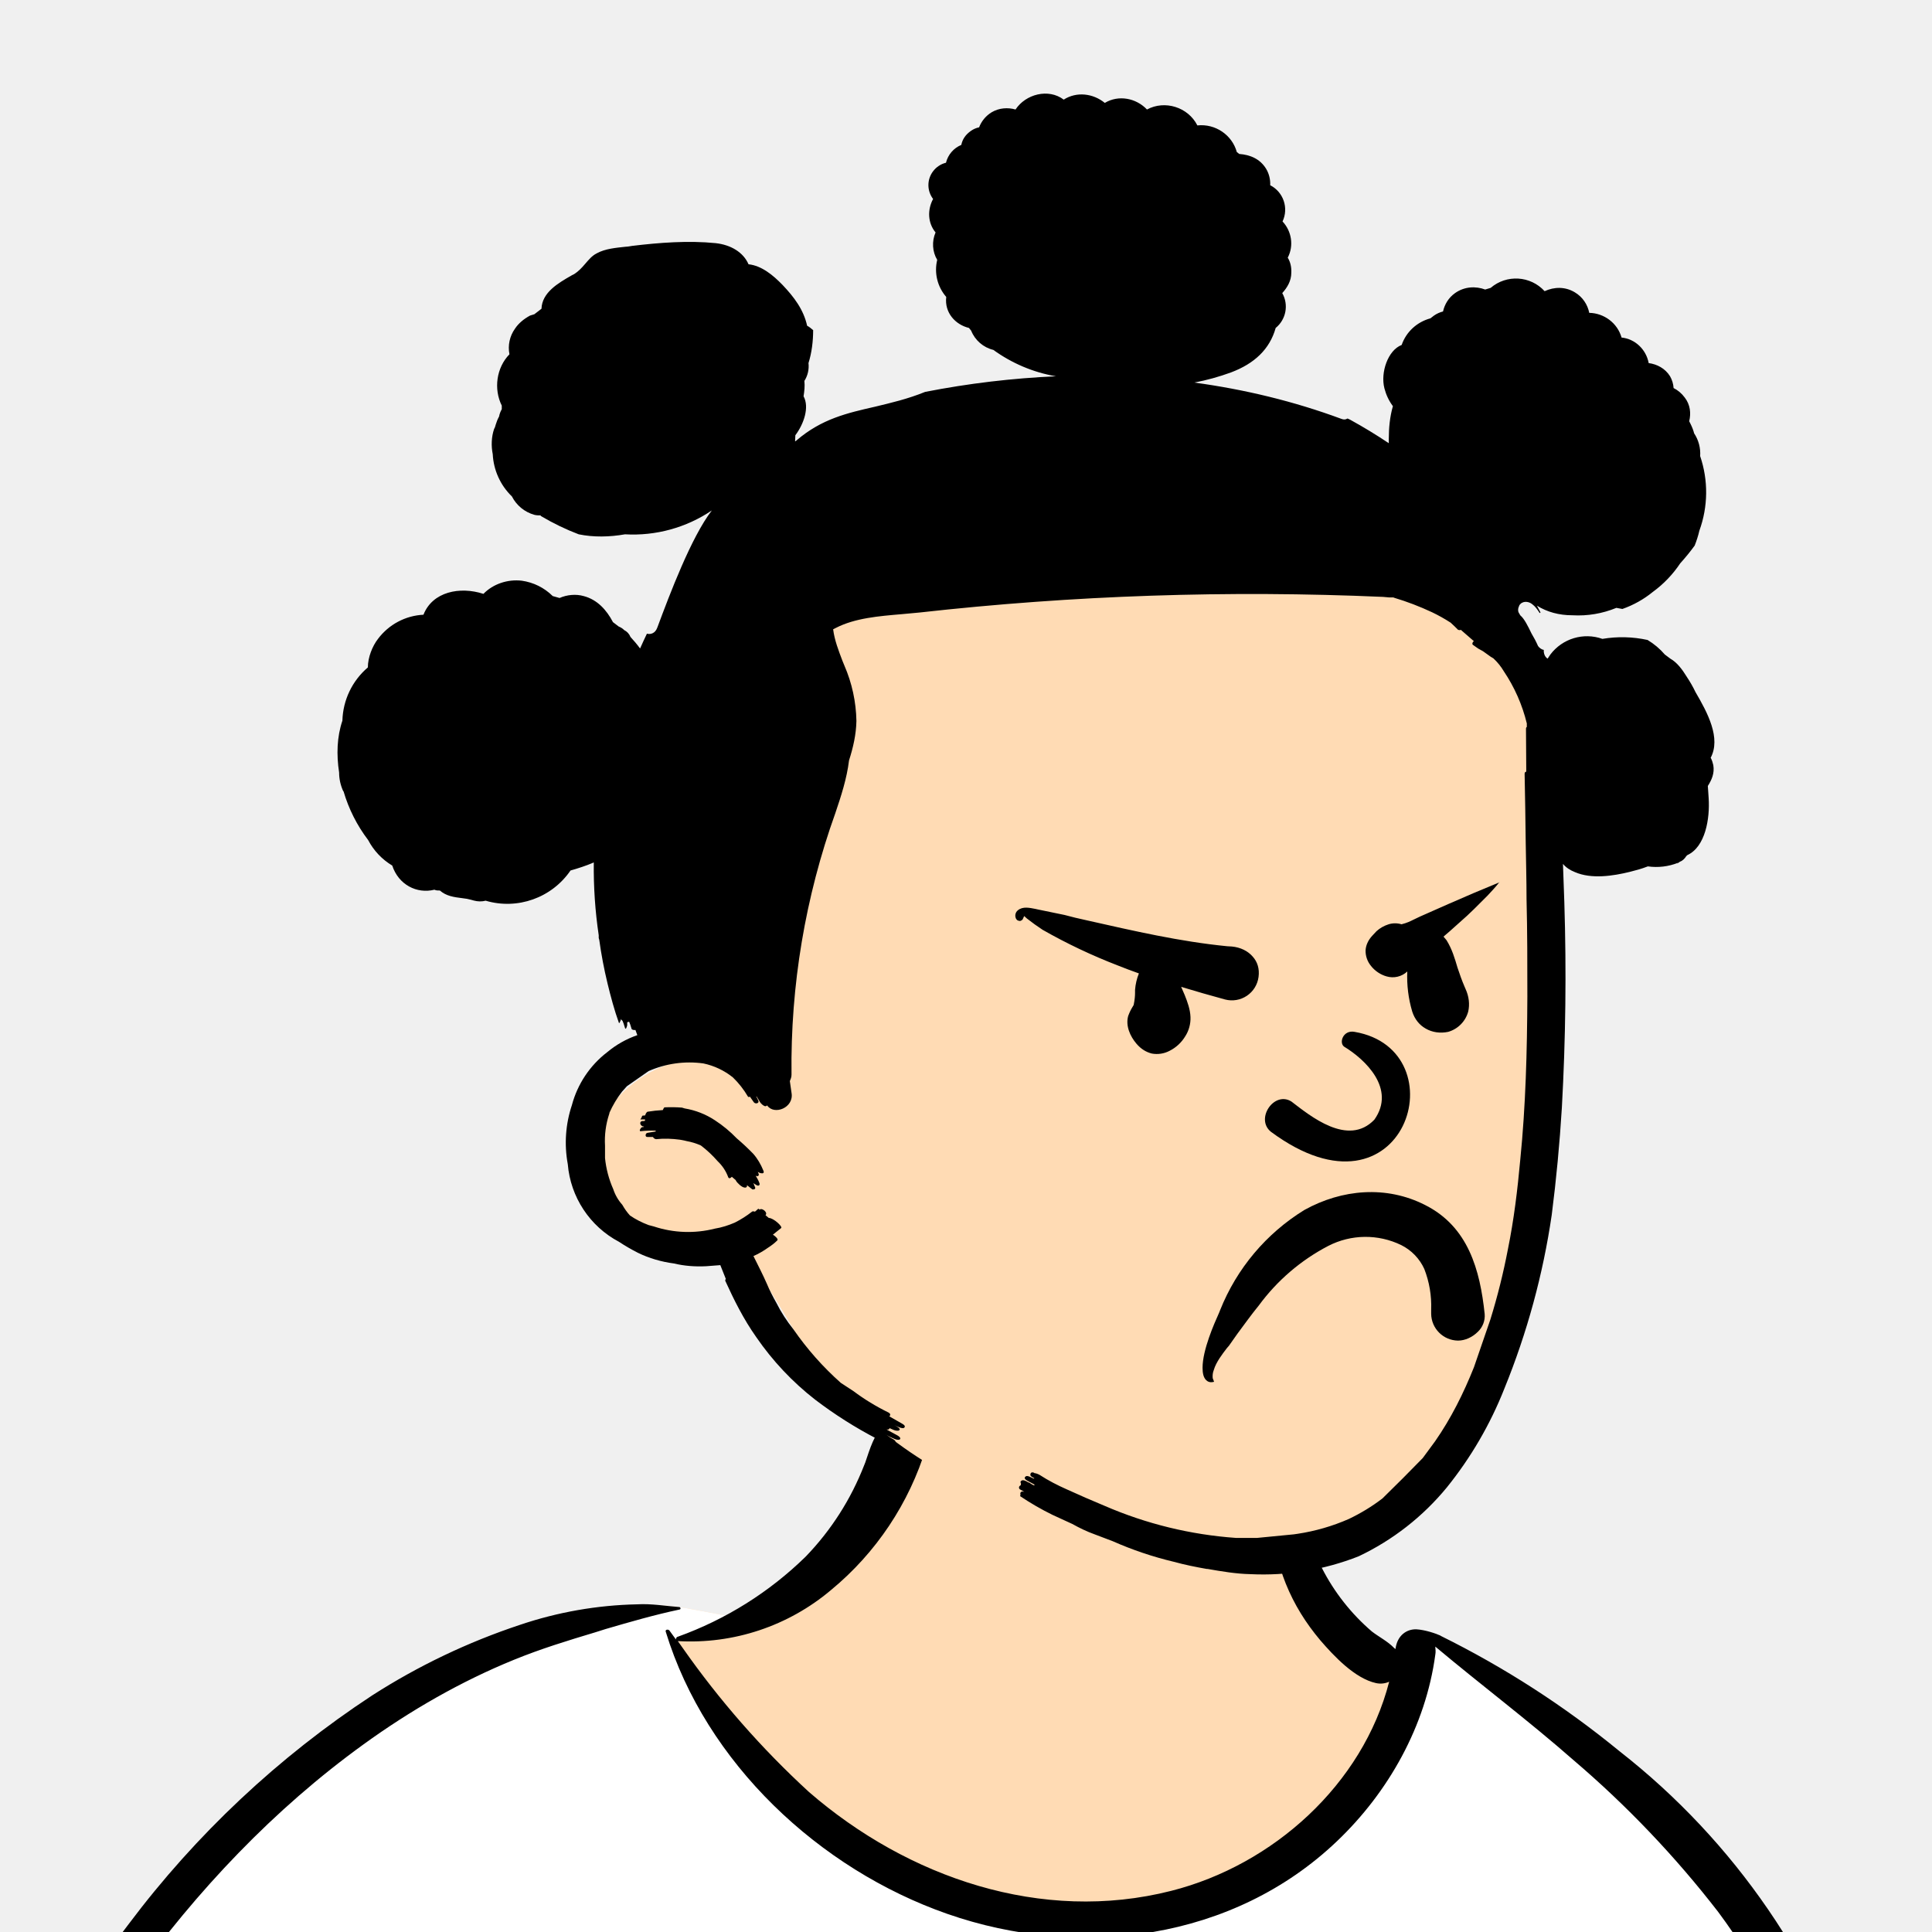
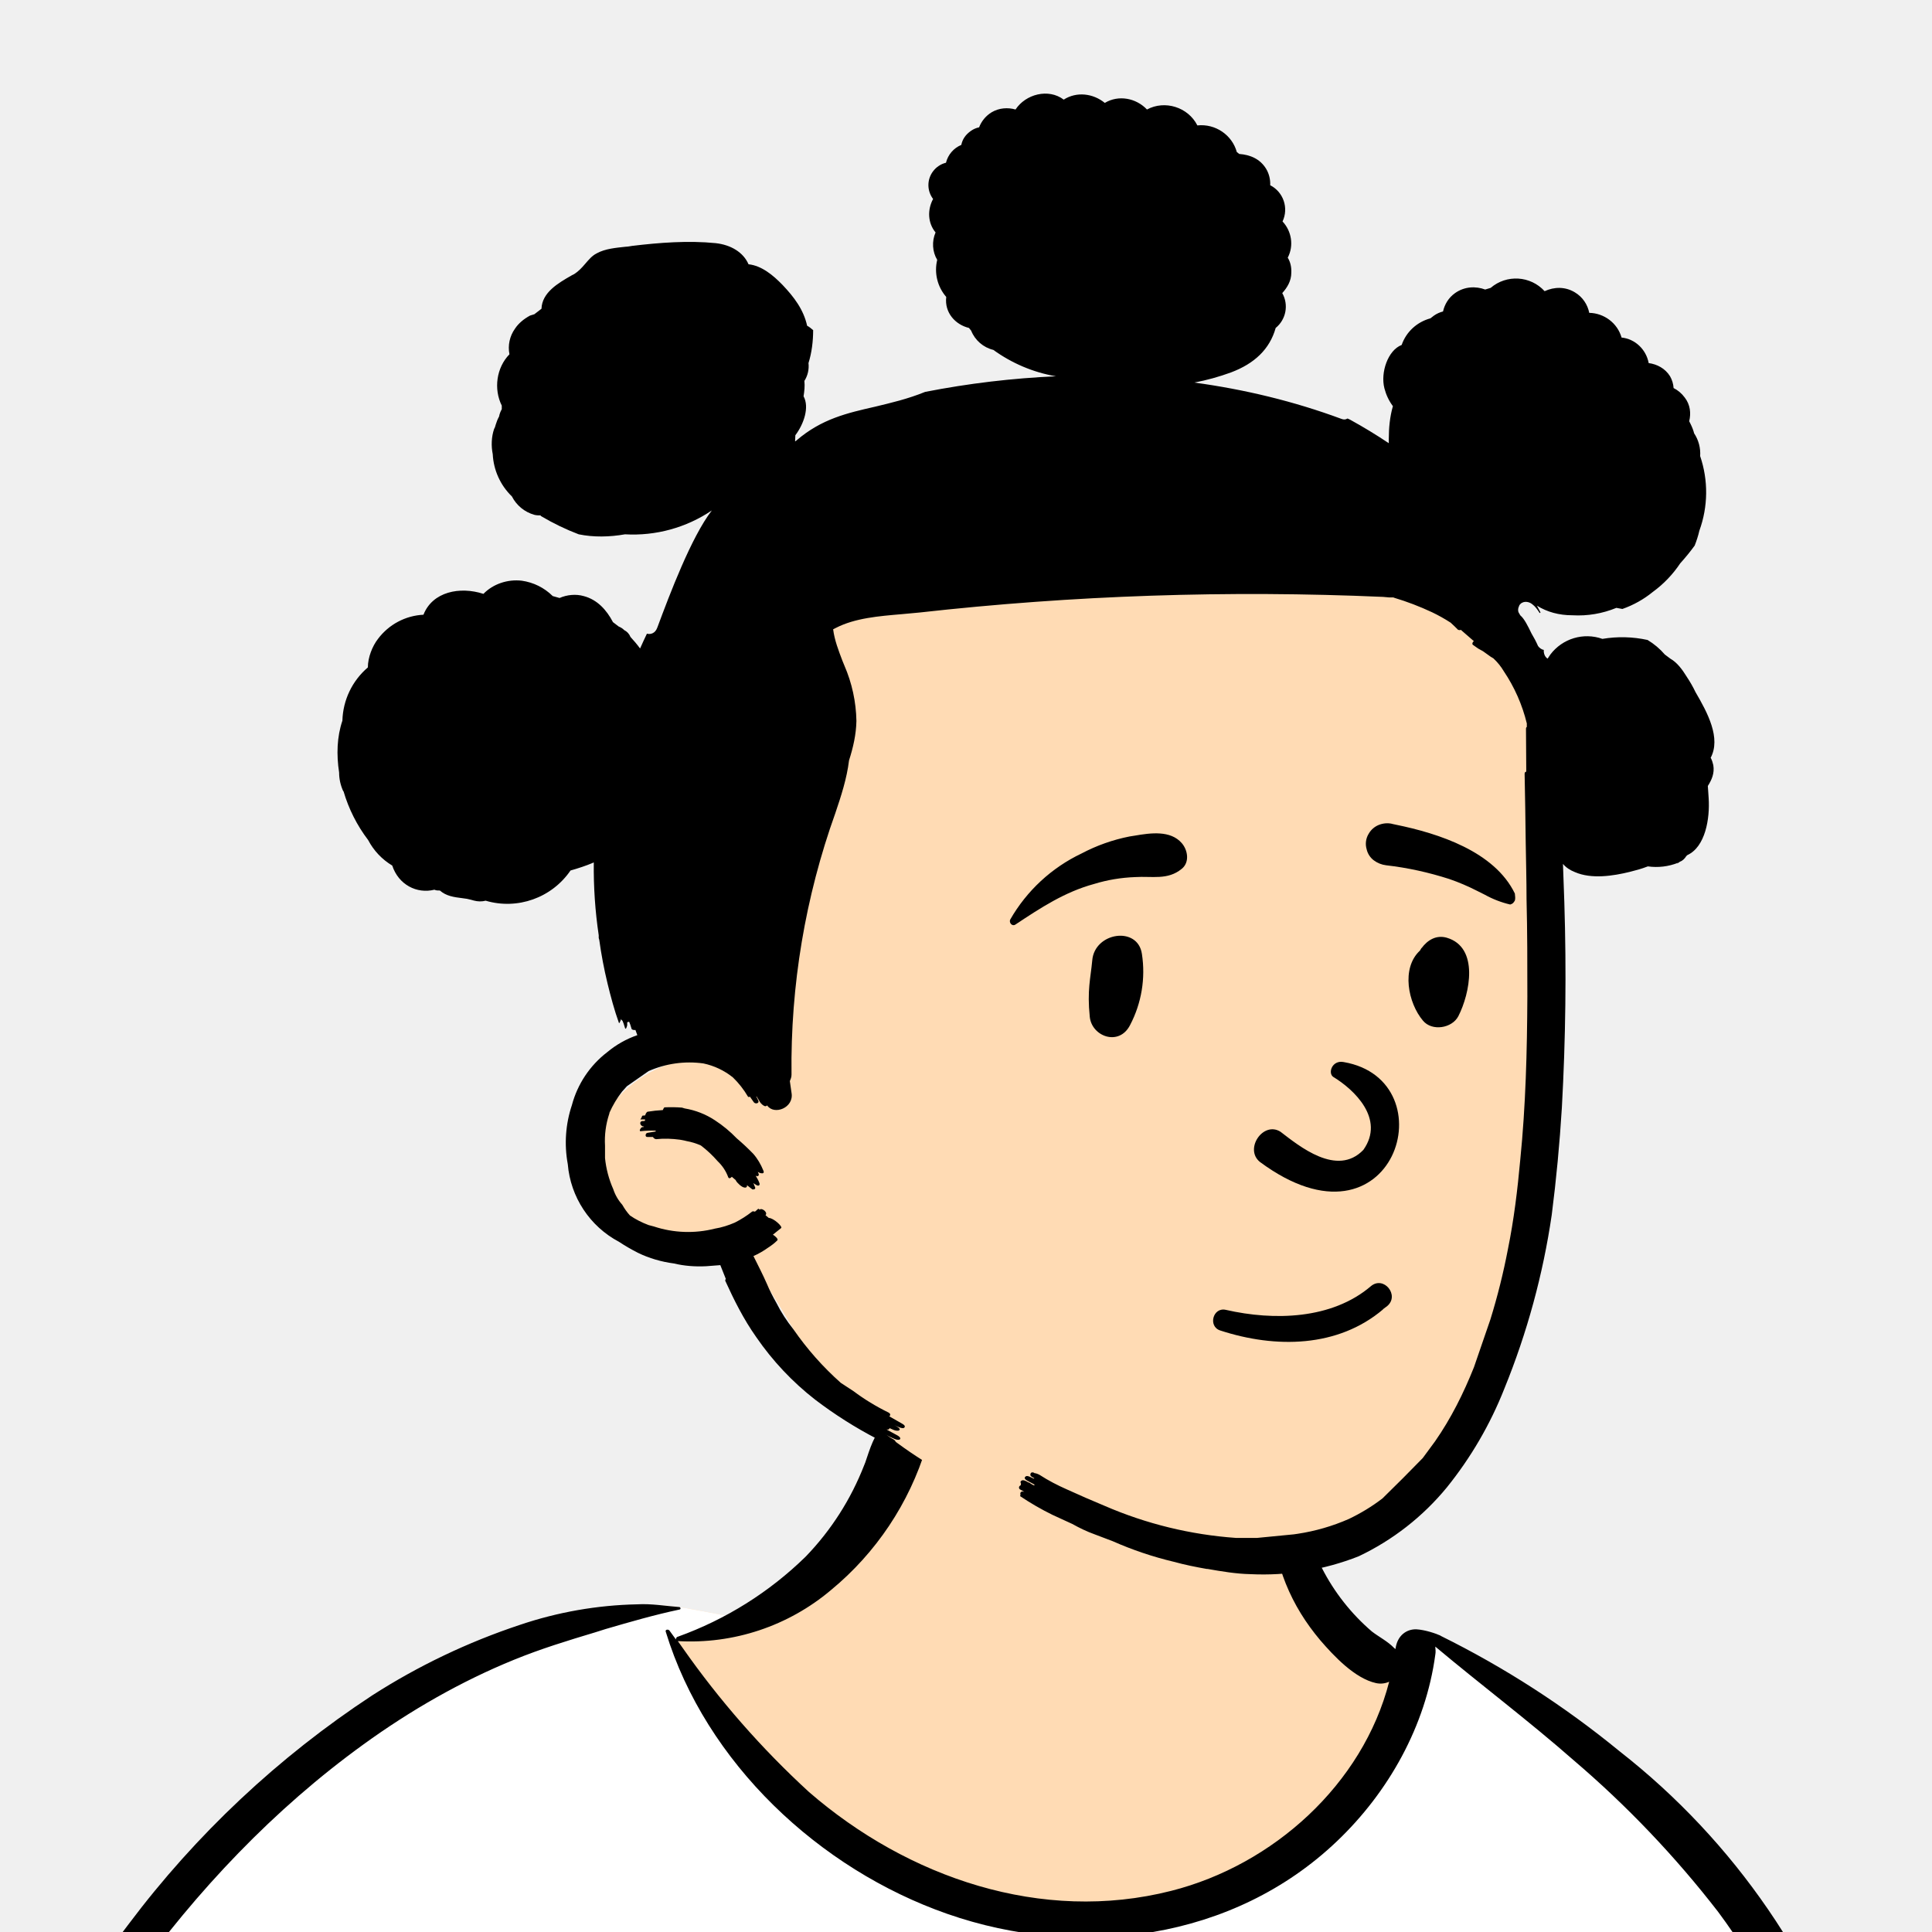
<svg xmlns="http://www.w3.org/2000/svg" viewBox="0 0 704 704" fill="none" shape-rendering="auto">
  <mask id="viewboxMask">
    <rect width="704" height="704" rx="0" ry="0" x="0" y="0" fill="#fff" />
  </mask>
  <g mask="url(#viewboxMask)">
    <g fill-rule="evenodd" clip-rule="evenodd">
      <path d="M705.3 1074a2351.1 2351.1 0 0 1-15.6-101c-1-7.7-2.5-16.4 2.7-22 7.3-8 14-14.8 14.8-26.2.8-10.7-2.8-22.4-5-32.8a809.4 809.4 0 0 0-17.3-64.7c-6.6-21.7-13.9-43.2-21.3-64.6-6.9-20-13.5-40.3-22.5-59.5-17-36.5-46-63.5-81.6-81.6-9-4.5-27-20.5-36.3-24-8.5-3.4-8.5 6.3-16.9 2.6-6.7-2.9-13-6.7-16.7-13.2-4-7-14.3-16.9-15.9-25-3.3-17.4.3-32.2-12-45.3a90 90 0 0 0-41.1-23.8c-33.7-9.3-78.5-2.8-98.8 28.5-9.7 14.9-13 33-26.2 45.1-11.4 10.7-8.8 18-23.6 23.4-.9.3-23.6-4.5-24.4-4.2-16.2-3.5-31.7 6.2-46.5 11.8a325.4 325.4 0 0 0-63 32.3 399.2 399.2 0 0 0-102.3 98.5 482.5 482.5 0 0 0-76.4 161c-1.7 6.4-3.5 13-1.5 19.4 1.7 5.3 5.4 9.2 9.8 12.4 6 4.3 18 7 17.7 15.7-.1 6.6-2.4 13.5-3.5 20-1.3 7.7-2.3 15.5-3.4 23.2-4.8 35.4-8.6 71-10.3 106.6a920 920 0 0 0-.5 106c.1 2.3.8 4.5 2 6.2-1 .4-1.2 2.4.1 2.7l2.7.5a12 12 0 0 0 7 2.4l5.5.2c19.3 4 38.6 7.9 58.1 10.8 23.8 3.5 47.6 6.3 71.5 8.7 49.2 4.8 98 3.2 147.1.6a1877 1877 0 0 1 147.4-2c49.2 1.4 98.4 3.5 147.6 4.4 55 1 110-.5 164.8-5 7.5-.5 12.2-6.5 10.7-14-8.9-44.7-19-89.1-27-134Z" fill="#ffdbb4" />
      <path d="m201 597.5 1.2-.4c14.5-5.7 29.6-14.8 45.4-11.4.5-.2 10.8 1.9 17.9 3.2l-6.7 7L247 598c40.7 67.1 88.8 100.7 144.3 100.7 55.5 0 97.7-33.6 126.4-100.7l4-1c.4 0 1 .2 1.5.4 9.3 3.6 27.4 19.6 36.3 24.1 35.6 18 64.5 45 81.6 81.6 8.7 18.6 15.2 38 21.8 57.5l.7 2c7.4 21.4 14.7 43 21.3 64.6 6.3 20.4 12 41 16.6 61.8l.7 2.9c2.2 10.4 5.8 22 5 32.8a29 29 0 0 1-3 10.7l-80.4 29 38.4 261.3c-35.1 1.5-70.3 2-105.5 1.3-49.2-.9-98.4-3-147.6-4.3-47.7-1.2-95.3-.7-143 1.7l-12 .6a946.3 946.3 0 0 1-139.5-1l-3.1-.3v-38.3l16.3-212.9-83-15.6-81.3-39.5a21.7 21.7 0 0 1-5.6-8.8c-1.9-6-.5-12 1-18l.5-1.3a492.8 492.8 0 0 1 76.4-161A399.3 399.3 0 0 1 138 629.7c19.8-13 40.9-23.9 63-32.3Z" fill="#ffffff" />
      <path d="M232.2 584.6c5.1-.3 10.3.6 15.4 1 .4.1.6.8 0 .9-9 1.9-18 4.5-26.9 7.1l-3.8 1.2c-10 3-19.8 6-29.6 10-19.4 7.9-37.8 18.5-54.8 30.8C67.2 682.8 20 754.3-9.9 828.3a526 526 0 0 0-24.3 77c-.4 1.6-2 5.4-1 7 .7 1.3 3.6 2.1 5 2.9l4.5 2.3 25.2 12.9 2.3 1.1c38 18.6 78.4 34.4 121 35.5l.4-3.7a342 342 0 0 1 9.9-60c.3-1 1.6-.6 1.7.3 3 23.1 2 46.4 1 69.7-1.8 41-4.3 82.2-6.5 123.3-1.2 20.6-2.6 41-3.9 61.7-1.3 20.5-1.7 41.6-4.7 62-.6 4.6-6 7-10 6.6-4.4-.5-7.9-4.5-8-9 0-11.9 1.5-24 2.4-35.8l2.5-33.8c3.1-41.1 6.8-82.2 10.2-123.3a4771 4771 0 0 1 3.8-43.7C76.4 979.8 34.2 963-6.1 943.5c-.6 13.2-2 26.5-3.4 39.6-3.8 36.8-7.1 73.6-9.6 110.5a2254.2 2254.2 0 0 0-4.2 92.7l-.2 7c0 4.4-.5 8.5-4.3 11.7-3.7 3.3-8.9 3.5-12.6 0-5-4.6-4.2-10.9-4-17.1a1675.6 1675.6 0 0 1 1.8-47.2 1321 1321 0 0 1 10.5-109.5l2-14c3.5-26 7.5-52.7 15.5-77.9-3.1-1.5-6.2-3-9.3-4.7-5.5-2.7-11.2-5.4-16.6-8.4-4.2-2.5-7.9-5.8-9-10.8-1.4-5.5.6-11.5 2-16.9v-.4a502 502 0 0 1 26.6-80 523.2 523.2 0 0 1 67.8-117 353.8 353.8 0 0 1 88.7-83.3 239 239 0 0 1 53.8-25.7 142.6 142.6 0 0 1 42.8-7.5Zm90.1-66c6-6.5 18.1.2 15.2 8.8a108.2 108.2 0 0 1-34.7 52A79.4 79.4 0 0 1 247 598l1.7 2.4a321.1 321.1 0 0 0 46.1 52.6c36 31.2 84.8 48 132 36 37.1-9.4 69.8-38.8 79.4-76.2-1.3.6-3 .9-4.8.5-7.7-1.7-15.3-9.8-20.3-15.6-5.3-6.3-9.5-13-12.6-20.7-5.6-14-7.4-32.1.3-45.7 1-1.7 3-.7 3.3 1l.3 2.5c1.5 12.7 3.3 25 9.3 36.6a76 76 0 0 0 18.2 23.1c2.6 2 5.8 3.6 8.1 6l.5.4c.6-5 4.1-7.3 7.6-7.2 3.3.2 7.3 1.6 8.8 2.3l.1.1a341 341 0 0 1 65.1 42 259 259 0 0 1 88.4 129c7.5 25.3 11.8 51.4 16.3 77.4l2.8 16c4.2 23.9 8.9 48.4 18.4 70.7 2.5 5.7.6 11.1-5.5 13.4A1493 1493 0 0 1 688 953c3.7 16 6 32.5 8.7 48.5 6 34.1 13.2 68 19.4 102 3.2 17.5 6.1 35 9.3 52.3l4.7 25.2 2.4 13.6.1.7c.5 2.4 1 4.9.4 7.3-.8 2.7-2.9 4.6-4.8 6.6-1.6 1.6-3.8 1.6-5.7.7l-.7-.3c-3.4-1.6-6-3.2-7.3-7-.7-2.5-1-5.2-1.5-7.7a3535.6 3535.6 0 0 1-7.8-43.6l-1.6-9.1c-5.2-31.4-10.2-62.9-12.8-94.5-1-14-2.3-28.1-3.5-42.2l-.9-10.5c-1.1-13.3-2.5-27-2.7-40.5l-4.5 1.6L657 964c-5.5 2-12.5 6-18.4 5.2-2.9-.3-5-1.2-6.8-2.9 2 28.8 4.8 57.4 8.5 86a1965.7 1965.7 0 0 0 22 135c.6 3.2 1.4 6.4 1.9 9.6.5 3.7-.5 5.9-2.5 9-1.7 2.4-5 3.7-7.8 2-3.6-2.3-5.5-4.3-6.5-8.4-1-3.7-1.6-7.6-2.3-11.4a1654.2 1654.2 0 0 1-11.4-65.2c-7.8-52-12.7-104.4-15.2-156.8a1388 1388 0 0 1-1.4-77.8c0-13.3.5-26.6 1.4-39.9 1-13.4 3-26.5 4.8-39.8 0-.5.7-.5.7 0 .8 14.9 2.1 29.8 2.8 44.7.6 14.3.9 28.5 1.4 42.8.6 18.7 1.5 37.5 2.7 56.2a9.6 9.6 0 0 1 8.5-3.1c4.7-1 9.7-3.4 14.1-5l16.8-5.5 26.4-8.7a679 679 0 0 1-18-80.8l-2-12.3c-4-24.2-8.5-48.5-15.8-72a229.8 229.8 0 0 0-34.8-68.2 370.2 370.2 0 0 0-52.7-55.3C557 627 539.7 614 523 600c.1.9.2 2 0 3-3.5 25.9-17 50-35.8 67.9-37.7 36-93.6 43.4-142 26.5-46.7-16.3-88-55-102.6-102.8-.3-.8.8-1 1.3-.5l2.4 3.3c0-.4.2-.9.7-1a129 129 0 0 0 46.6-29.2 100.2 100.2 0 0 0 21.3-33.3l.4-1c1.7-5 3.2-10.2 7-14.2Z" fill="#000" />
    </g>
    <g transform="matrix(.99789 0 0 1 156 62)">
      <path fill-rule="evenodd" clip-rule="evenodd" d="M397.2 173.7c-33-46.7-115.8-52-168.2-51.7-103.4-.9-125 118-130.5 201.3a46.6 46.6 0 0 0-29 14.4c-8.9 10.6-12 28.7-3.6 40.5C71.4 386 80 388.7 89.2 389c30.2-2.9 36.4 24 51.3 44.2 38.1 51.5 104.2 68.3 164.9 68.5 20.5.6 45.4 2.1 58.5-17.3 41.7-72.2 42.6-168 45.2-249.7.3-21 .2-43.1-11.9-61.1Z" fill="#ffdbb4" />
      <g fill="#000">
        <path d="M468.4 214.2c.4.8.7 1.7.9 2.6.5 3-.6 5.4-2 7.6l.3 4.4c.5 7.5-1.2 17.8-7.8 20.8l-.4.4c-.5.8-1.2 1.6-2.3 2a9 9 0 0 1-1 .7l-.1.2a14.3 14.3 0 0 0 .4-.5 21.7 21.7 0 0 1-11 1.3c-2.3.9-4.6 1.5-6.6 2-6.1 1.5-14 2.7-20 .1-1.8-.7-3.3-1.7-4.4-3l.5 14a859 859 0 0 1-.9 74.8 589.6 589.6 0 0 1-3.7 39.1A271.7 271.7 0 0 1 393 444a138 138 0 0 1-21 36 93.6 93.6 0 0 1-32.2 25.1 95.3 95.3 0 0 1-39.6 6.5c-5.1-.1-10.5-1-15.6-1.9h-.3c-4-.7-8-1.5-12-2.6a128.6 128.6 0 0 1-22.3-7.5l-6.6-2.5c-2.8-1-5.5-2.3-8.2-3.8L228 490a99.9 99.9 0 0 1-11.8-6.8l.1-.7c-.1-.3-.1-.6.3-.9.2-.2.7-.1 1.1 0l-1.6-.9a.8.8 0 0 1 0-1.3l.3-.2.1-.6c-.2-.4-.3-.8.1-1 .6-.6 2 .2 2.6.6h.2l1.1.7.8.4c0-.1 0-.2.2-.3l-2.8-1.5c-.5-.3-1.3-.9-.5-1.5.6-.5 2.1.4 2.9.8l.3-.1a18.3 18.3 0 0 0-1-.6c-1-.5-.3-2 .6-1.5h.2l.2.2c.6 0 1.5.4 2 .7 3.1 2 6.4 3.7 9.8 5.2a427.8 427.8 0 0 0 13.8 6 146.7 146.7 0 0 0 48 11.7h7.7l13.4-1.3 1.4-.2a74.1 74.1 0 0 0 18.7-5.4c4.2-2 8.4-4.5 12.3-7.5l7.4-7.3 7.3-7.4 4.5-6.1c5.8-8.3 10.4-17.5 14.2-27l6-17.4a237.5 237.5 0 0 0 6.4-25.6c2.2-10.8 3.5-21.6 4.5-32.5 2-19.8 2.5-39.6 2.6-59.5 0-11.9 0-23.7-.3-35.6 0-6.9-.2-13.7-.3-20.6a2668.7 2668.7 0 0 0-.4-25c0-.5.2-.8.6-.8l-.1-15.6c0-.4.1-.6.3-.7v-1.3a59 59 0 0 0-8.4-19c-1-1.7-2.3-3.3-3.8-4.7l-1-.6a244.4 244.4 0 0 1-2.8-2l-1.8-1-1.7-1.2c-.7-.3-.3-1.2.2-1.5l-.3-.2-4.5-3.9c-.3.2-.7.1-1 0a66 66 0 0 0-2.7-2.6 60.3 60.3 0 0 0-6.8-3.8 100.6 100.6 0 0 0-13.9-5.3l-.2-.1H351l-2.3-.2a1094.6 1094.6 0 0 0-169.3 5.7l-6.5.6c-8.2.7-17 1.4-24 5l-1 .5c.5 4 2 7.8 3.4 11.5l.7 1.7a53 53 0 0 1 4.4 20.2c-.1 5-1.2 9.7-2.7 14.4-.8 6.6-2.9 13-5 19.2a272 272 0 0 0-16 95.3c0 .9-.3 1.6-.6 2.3v.1l.6 4.2c1 5.5-6.4 8.3-8.9 4.6a1 1 0 0 1-.6.3c-.7 0-1.7-1-2-1.5l-1.2-2-.2-.1.4.8.4.8c.4 1-1.2 1.3-1.7.5l-1.4-2c-.3.2-.5.2-.7 0a33 33 0 0 0-5.5-7 25.6 25.6 0 0 0-10.8-5.1 37 37 0 0 0-20 2.8l-7.9 5.5-1.8 2a37.4 37.4 0 0 0-4.6 7.7v.2l-.1.3a31 31 0 0 0-1.5 11.5v4.5c.4 3.9 1.4 7.7 3 11.3a16 16 0 0 0 3.3 5.7c.8 1.4 1.7 2.7 2.8 3.9 2 1.4 4.4 2.6 6.8 3.5l1.9.5a39.8 39.8 0 0 0 22.3.8c2.5-.4 5-1.2 7.3-2.2 2.2-1.1 4.4-2.5 6.3-4 .3-.2.6-.1 1 0l.2-.1 1-.9c.3 0 .4 0 .5.3l.2-.1c.7-.6 3 1.1 2 2.1l1.2 1c1.7 0 5.2 3.2 4.5 3.7l-3 2.4c1 .6 2.1 1.7 1.6 2.1-1 1-2.2 1.9-3.3 2.6a30.4 30.4 0 0 1-5.4 3.1c1.7 3.4 3.4 6.7 4.9 10.1 1 2.4 2.2 4.7 3.5 7 1.7 3.4 3.8 6.6 6.2 9.6a109.1 109.1 0 0 0 17.3 19.5l4.6 3c4 3 8.3 5.6 12.8 7.8.5.2 1 .9.3 1.4l4.4 2.5c.7.4 1.8 1 1 1.7-.6.4-2.4-.4-3.5-1l.3.2h.2v.1c.5.3 2.2 1.2 1 1.7-.6.1-1.1 0-1.7-.2l-1.6-.7c0 .1-.1.3-.4.5h-.7l3.7 2c.4.2 2 1.1 1 1.7-.6.1-1.1 0-1.6-.2a27.8 27.8 0 0 1-3-1.4l-.4-.2h-.5l3 1.5c.6.3 1.6 1 .7 1.6-.6.5-2.2-.3-3.1-.9l-.2.3c-.7.4-2.1-.4-2.8-.8-.2 0-.2-.1-.3-.2a155.4 155.4 0 0 1-22.6-14.3 102.4 102.4 0 0 1-21.5-22.8c-4.6-6.5-8-13.3-11.3-20.5 0-.1 0-.4.2-.7a210 210 0 0 1-2-5l-5.2.4c-4 .2-8-.1-11.7-1-4.6-.6-9.1-1.9-13.2-3.9a69.8 69.8 0 0 1-6.9-4 35.3 35.3 0 0 1-18.7-28.3 43 43 0 0 1 1.5-21.5 36 36 0 0 1 12.9-19.3 34.9 34.9 0 0 1 11-6.2l-.7-1.9c-.3.1-1.3 0-1.4-.4l-.5-1.6-.4-1-.7.2v1c0 .3-.5 2-.8 1.1l-.5-1.6-.4-1-.5-.5-.1-.3v.3c0 .2-.6 1.6-.7 1.3-1.7-4.7-3-9.6-4.2-14.5a159.4 159.4 0 0 1-3-15.8l-.2-.7v-1a165.8 165.8 0 0 1-1.8-26.5h-.2l-.1.1c-2.6 1.1-5.4 2-8.2 2.8a28 28 0 0 1-31 11l-1 .2c-1.6.2-2.9-.1-4.2-.5a18.1 18.1 0 0 0-3.2-.6c-3.3-.4-6-.8-8.3-2.8-.7 0-1.4 0-2-.3-6.4 1.6-13.1-1.8-15.4-8.8a23.6 23.6 0 0 1-8.8-9.3 54.5 54.5 0 0 1-9-17.8h-.1c-1-2.2-1.5-4.5-1.5-6.8-1-6.5-.8-13 1.2-18.9a26.4 26.4 0 0 1 9.3-19.4c0-3.6 1.6-7.7 3.7-10.4a22.1 22.1 0 0 1 16.6-8.8c3.3-8.4 13.3-10.4 21.9-7.6 3.5-3.6 8.8-5.4 14-4.8a20 20 0 0 1 11.3 5.6l2.5.7c2.7-1.2 6-1.5 8.8-.7 5 1.3 8.4 5.1 10.7 9.5l2.1 1.6c.8.3 1.5.8 2 1.3 1 .5 1.8 1.3 2.3 2.5 1.2 1.3 2.4 2.7 3.5 4.2a207 207 0 0 1 2.5-5.4c1.4.4 3-.2 3.7-2l.2-.5c4.4-11.8 12.3-32.7 19.8-42.4a51.5 51.5 0 0 1-31.7 8.7c-5.7 1-11.5 1.1-16.9 0a88.6 88.6 0 0 1-13.7-6.6l-.3-.3c-.7 0-1.4 0-2.2-.2a13.2 13.2 0 0 1-8.2-6.7 23 23 0 0 1-7-15.4c-.6-3-.5-6.3.5-9.2l.3-.6a25.6 25.6 0 0 0 .3-1c.3-1 .7-2 1.2-2.9.2-1 .5-1.8 1-2.7v-1.3c-3-6-2-13.8 2.8-18.7a12 12 0 0 1 2-9.3c1.3-2 3.3-3.6 5.5-4.8l1.6-.5 2.6-2c.2-5.9 6-9.3 11.1-12.2l.8-.4c1.6-1 2.8-2.3 4-3.7 1.3-1.5 2.5-3 4.3-3.9 3.1-1.7 7-2 10.6-2.4.8 0 1.5-.2 2.3-.3 10-1.2 20.5-2 30.5-1 5.5.6 10.1 3.3 12 7.7 4.8.5 9 4 12.4 7.5 4.2 4.4 7.7 9 9 14.9.8.4 1.5 1 2.2 1.6 0 4-.5 8.2-1.7 12a10 10 0 0 1-1.5 6.5c.2 1.9 0 3.7-.3 5.6 2.2 4 .1 10.1-3 14.2l-.1 2.2c.2 0 .4-.2.5-.3 9.2-7.9 18.6-10 28.7-12.3 5.8-1.4 11.9-2.8 18.3-5.4a323.6 323.6 0 0 1 48-5.7h-.3c-8.2-1.4-16-4.7-22.8-9.6a11.7 11.7 0 0 1-8.1-7l-.8-1c-5-1.2-9-5.6-8.3-11.3a15.1 15.1 0 0 1-3.3-13.5c-1.8-3-2-6.8-.6-10-2.9-3.5-3-8.3-.9-12.2a8.3 8.3 0 0 1 0-10.1 8.4 8.4 0 0 1 4.7-3.1 9.5 9.5 0 0 1 5.6-6.5c.4-2 1.5-3.7 3.5-5.1 1-.7 2-1.1 3-1.3a11 11 0 0 1 4.6-5.5c2.7-1.6 5.9-1.8 8.7-1 3.7-5.6 12-7.8 17.6-3.6 4.7-3 10.7-2.3 15 1.2 5-3 11.4-1.8 15.4 2.4 6.5-3.5 15-.9 18.4 5.8 6.6-.7 12.7 3.5 14.4 9.7l.9.7c4 .3 7.6 1.8 9.8 5.4 1.1 1.8 1.6 4 1.5 6a10 10 0 0 1 4.5 13.2c3.3 3.5 4.2 8.8 1.9 13.2 1 1.6 1.4 3.5 1.3 5.5 0 3-1.5 5.4-3.3 7.4a10 10 0 0 1-2.4 12.7c-2.2 7.8-7.8 13-16.3 16.2a86 86 0 0 1-13.4 3.7c18.3 2.5 36.3 6.8 53.6 13.2 1 .4 1.7.3 2.3-.1l.5.2.6.3a188 188 0 0 1 14 8.5V98c0-4.1.4-8.2 1.5-12-1.5-2-2.5-4.2-3.1-6.5-1.5-5.8 1.3-13.9 6.3-15.8 1.7-4.9 5.7-8.4 10.5-9.7l1.3-1c1-.7 2.1-1.2 3.3-1.5.6-2.6 2-5 4.4-6.7 3.4-2.4 7.5-2.6 11-1.3l2-.6a14.2 14.2 0 0 1 19.7 1.2c3.5-1.6 7.5-1.7 11 .4 2.9 1.7 4.7 4.5 5.3 7.5 5.4.1 10.3 3.7 11.8 9 5 .5 9 4.4 9.9 9.3 3 .4 6 1.9 7.8 4.8a9.9 9.9 0 0 1 1.3 4.3c1.6.8 3 2 4.1 3.5 2 2.6 2.3 5.7 1.6 8.6l.2.4.3.6c.5 1 1 2.2 1.3 3.4 1.6 2.4 2.4 5.3 2.2 8.3a40.8 40.8 0 0 1-.3 27.2c-.4 1.8-1 3.6-1.7 5.4-1.6 2.2-3.4 4.4-5.3 6.5a41 41 0 0 1-10 10.4 36.8 36.8 0 0 1-11.1 6.2l-2.2-.4a36.6 36.6 0 0 1-16 2.7c-5 0-9.3-1.2-13-3.5l.8 1.5.5 1-.3.2c-.8-1.3-1.7-2.5-2.8-3.3-1.4-1.1-3.7-1.2-4.7.6v.1c-.5 1-.5 2 0 2.7l.4.7.1.1c1.4 1.2 2.7 3.8 4 6.5.9 1.5 1.7 3 2.4 4.6.5.7 1.3 1.3 2.1 1.4-.1 1.3.4 2.6 1.4 3.2l1-1.5a16.8 16.8 0 0 1 19-5.7 43.4 43.4 0 0 1 16.5.4 26.1 26.1 0 0 1 6.3 5.3l2 1.5c2.5 1.4 4.4 4 6 6.6 1.2 1.8 2.3 3.7 3.2 5.6 4.4 7.5 9.4 16.8 5.5 24Z" />
        <path d="M118.7 358.4c1.6 1.8 2.8 3.9 3.7 6.1.4.8 0 1.2-.8 1-.3 0-.8-.2-1.2-.5l.2.5c.4.7 0 1.3-.8 1l-.2-.1c.5.8 1 1.7 1.3 2.5.4.8 0 1.4-.9 1l-1.3-.8.2.3.4 1c.4.7 0 1.1-.9 1l-1.8-1.4-.2-.1c.2.6-.3 1-1 .8-.9-.1-2.6-1.7-3-2.5l-.1-.2-1.4-1.2c-.4.5-1 .8-1.3.2-.8-2.2-2.1-4.2-3.9-5.9a40.4 40.4 0 0 0-6.1-5.7 22.2 22.2 0 0 0-5.2-1.6l-.4-.1H94l-2-.4c-3-.4-5.8-.5-8.7-.2-.5 0-1-.4-1.2-.8h-2c-1 .1-.8-1.4 0-1.5l3-.5v-.3a36 36 0 0 0-5.5.2c-.8 0 .2-1.5.6-1.5h.3l.3-.1v-.1c-1.2 0-2-1.7-.6-2h.5l.5-.1v-.5h-1.7l.4-.6c.1-.4.3-.8.5-.8h.4l.5-.1c0-.4.5-1.2.8-1.3 1.9-.3 3.7-.5 5.6-.6.2-.4.4-1 .7-1a51.2 51.2 0 0 1 6.3.1l1 .3a28.5 28.5 0 0 1 11 4.3 45.5 45.5 0 0 1 8 6.6 86.2 86.2 0 0 1 6 5.6Z" />
      </g>
    </g>
    <g transform="translate(315 248)">
-       <path fill-rule="evenodd" clip-rule="evenodd" d="M195.6 205.7a29.7 29.7 0 0 0-26.6.3 73.6 73.6 0 0 0-25.3 21.7c-2.7 3.3-5.2 6.8-7.8 10.3l-3.1 4.4-.7.8c-1.7 2.2-4 5.2-4.8 8-.4 1-.5 2-.4 3l.5 1.3c-1.4.4-2.3 0-2.9-.6-1-1-1.3-2.6-1.3-4.5 0-6.5 4.2-16 6-20l.4-1a75.8 75.8 0 0 1 30.7-36.5c13.7-7.6 29.9-9 44-1.8 15.7 7.9 20 23.6 21.7 39.7a8 8 0 0 1-2.5 6.5c-2 2-4.7 3.2-7.2 3.2a9.9 9.9 0 0 1-9.8-9.8v-1.5a37 37 0 0 0-2.5-14.8 18.1 18.1 0 0 0-8.4-8.7Zm-20.8-72.3c7.6 4.6 19 15.3 11 26.6-9.6 10-23.4-1.4-30.2-6.6-6.3-4-13.3 6.3-7.5 11 49 36.3 69-29.8 30.5-36.4-4.2-.8-5.8 4-3.8 5.4Zm-63.6 1.5a10 10 0 0 1-6.5 1c-2-.5-3.9-1.6-5.6-3.6-2.3-2.7-4-6.5-3-10.1l.4-1c.4-1 1-2 1.6-3 .4-2 .5-3.3.5-4.5v-1a20.3 20.3 0 0 1 1.4-6 195 195 0 0 1-7.7-2.9 202.2 202.2 0 0 1-27.4-13 84 84 0 0 1-5.7-4.1l-1-.9-.6 1.3c-.6.5-1 .6-1.4.4-.4 0-.8-.4-1-.8a2.5 2.5 0 0 1 .7-3c1.8-1.5 4.3-.9 6.4-.5l.9.2 9.7 2 3.9 1 4.4 1c16.9 3.8 33.7 7.7 51 9.4l1.7.1c3.1.3 5.8 1.6 7.6 3.7 1.7 1.9 2.5 4.4 2.1 7.4a9.8 9.8 0 0 1-12.2 8.2 542 542 0 0 1-16-4.6l1.3 3c1 2.5 2 5.2 2.1 8 .1 2.5-.6 5-1.9 7a14 14 0 0 1-5.7 5.3Zm120.2-61.5c-1.4 1.8-2.9 3.4-4.4 5-3.2 3.2-6.5 6.6-10 9.6l-3.8 3.4-1.4 1.2-.8.7.6.7.5.6c2 3.2 3 6.6 4 10 .8 2.4 1.6 4.7 2.6 7l.3.7c1.3 2.8 1.6 5.7 1 8.3a10.6 10.6 0 0 1-7.3 7.4c-2.9.6-5.8.2-8.2-1.2-2.3-1.3-4-3.4-4.9-6.2a44.4 44.4 0 0 1-1.8-14.6 7.8 7.8 0 0 1-7.5 1.8c-2.2-.6-4.3-2-5.7-3.8a8.6 8.6 0 0 1-2-5.7c.1-1.8.9-3.7 2.5-5.4l1.5-1.6c1.2-1.1 2.8-2 4.4-2.5a8 8 0 0 1 4.7 0c2-.5 3.2-1.1 4.4-1.7l2.3-1.1 10.4-4.6 9-3.9 9.6-4Z" fill="#000" />
+       <path fill-rule="evenodd" clip-rule="evenodd" d="M189 229.1c-16.5 14-39.2 14.3-59.4 7.7-4.5-1.5-2.6-8.6 2.1-7.5 17.5 4 38.6 3.5 52.8-8.6 4.7-4 10.6 3.3 6 7.2l-1.6 1.2Zm-18.2-84.7c7.6 4.6 19 15.3 11 26.6-9.6 10-23.4-1.4-30.2-6.6-6.3-4-13.3 6.3-7.5 11 49 36.3 69-29.8 30.5-36.4-4.2-.8-5.8 4-3.8 5.4ZM83 102c.8-10.3 16.6-12.7 18.1-2.4a42 42 0 0 1-4.3 25.9c-4 7.9-14 4.2-14.7-3-1-9.7.3-14 .9-20.5Zm120-4.5c2.2-3 5.4-4.9 9.2-3.8 11.9 3.5 8.4 20.4 4.2 28.6-2.3 4.4-9.6 5.6-12.9 1.6-5.4-6.4-8-19.1-1.1-25.5l.6-1ZM96.6 56.8l1.9-.3c5.8-1 13-2 17.1 2.7 2.2 2.5 3 7 0 9.4-5.1 4.2-10.8 2.6-17 3-5.1.2-10 1-14.9 2.5C73 77 64.2 82.8 55 88.9c-1.2.8-2.4-.7-1.9-1.8a59.3 59.3 0 0 1 26-24.1 64 64 0 0 1 17.5-6.2Zm95.6-4.6 1.4.3c15.7 3.2 36 9.8 43.4 25.1.3 2.2 0 2.7-.3 3-.2.3-.4.7-1.4 1A36 36 0 0 1 226 78l-2.8-1.4a77.7 77.7 0 0 0-10.1-4.3c-7.5-2.4-15.1-4.1-23-5a9.4 9.4 0 0 1-4.5-1.8 7 7 0 0 1-2.6-4 7 7 0 0 1 .8-5.8 7.4 7.4 0 0 1 3.6-3.1c1.5-.6 3.2-.8 4.9-.4Z" fill="#000" />
    </g>
    <g transform="translate(279 400)" />
    <g transform="translate(179 343)" />
    <g transform="translate(203 303)" />
  </g>
</svg>
